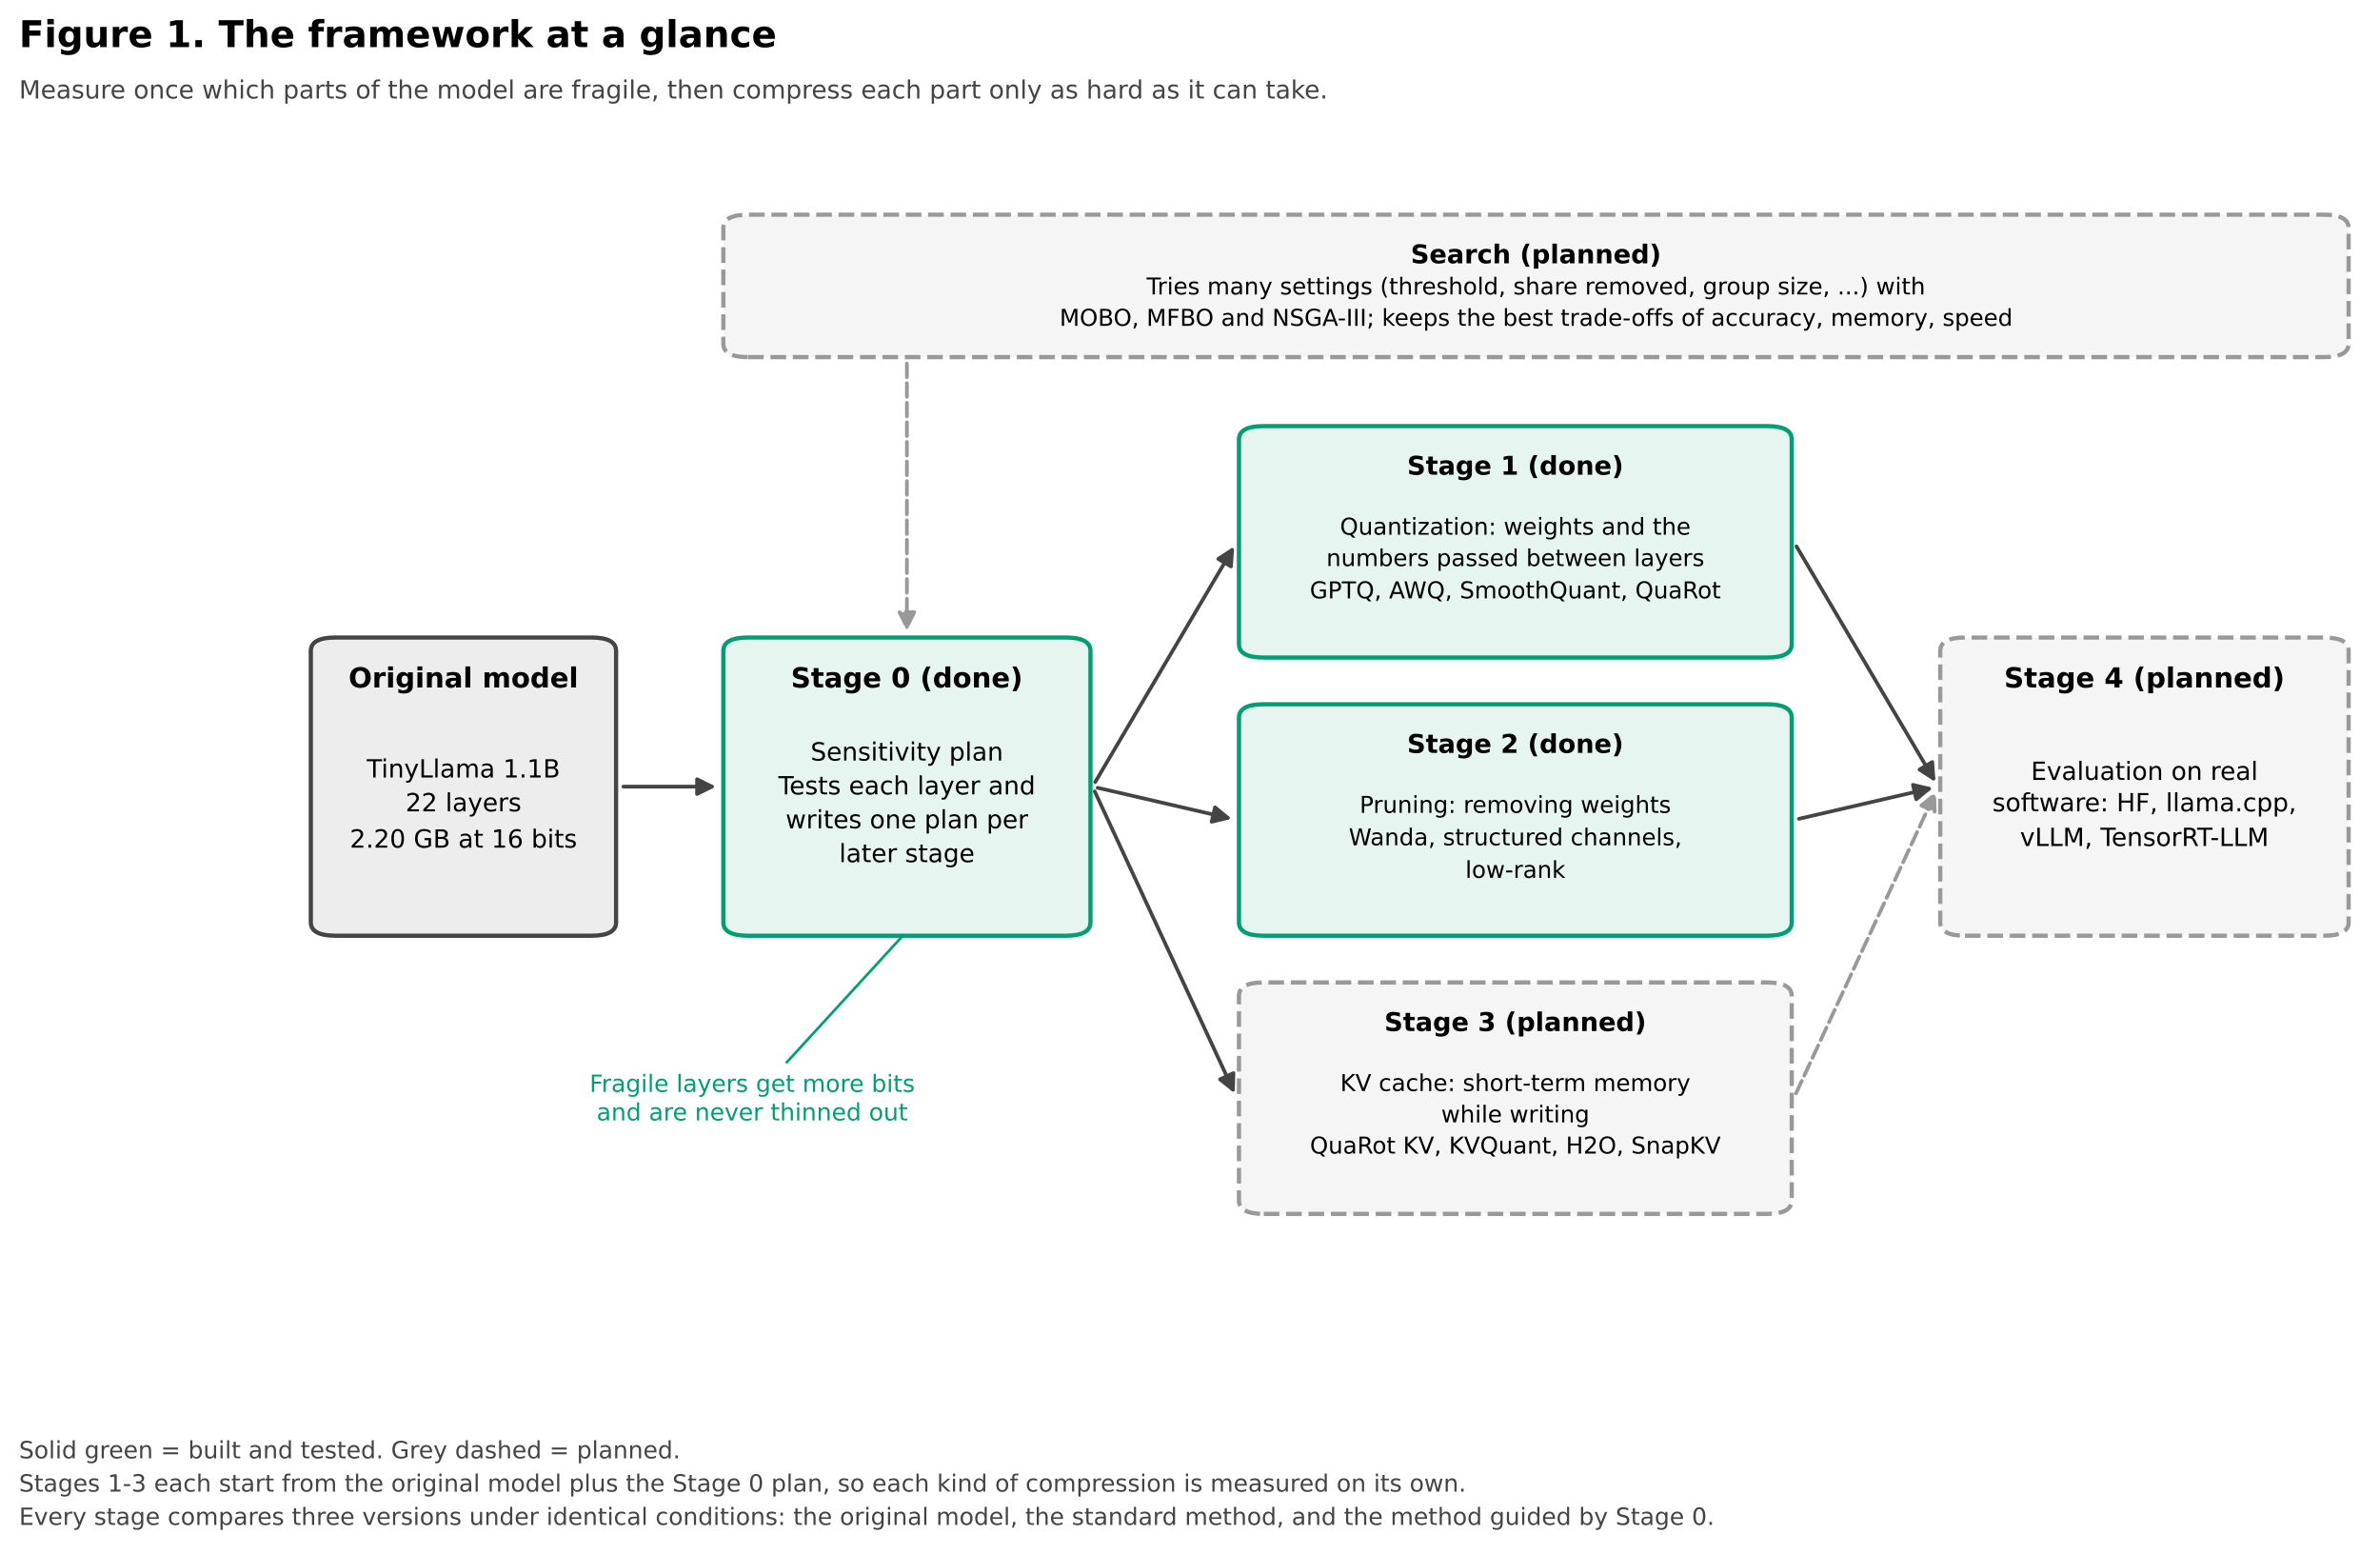
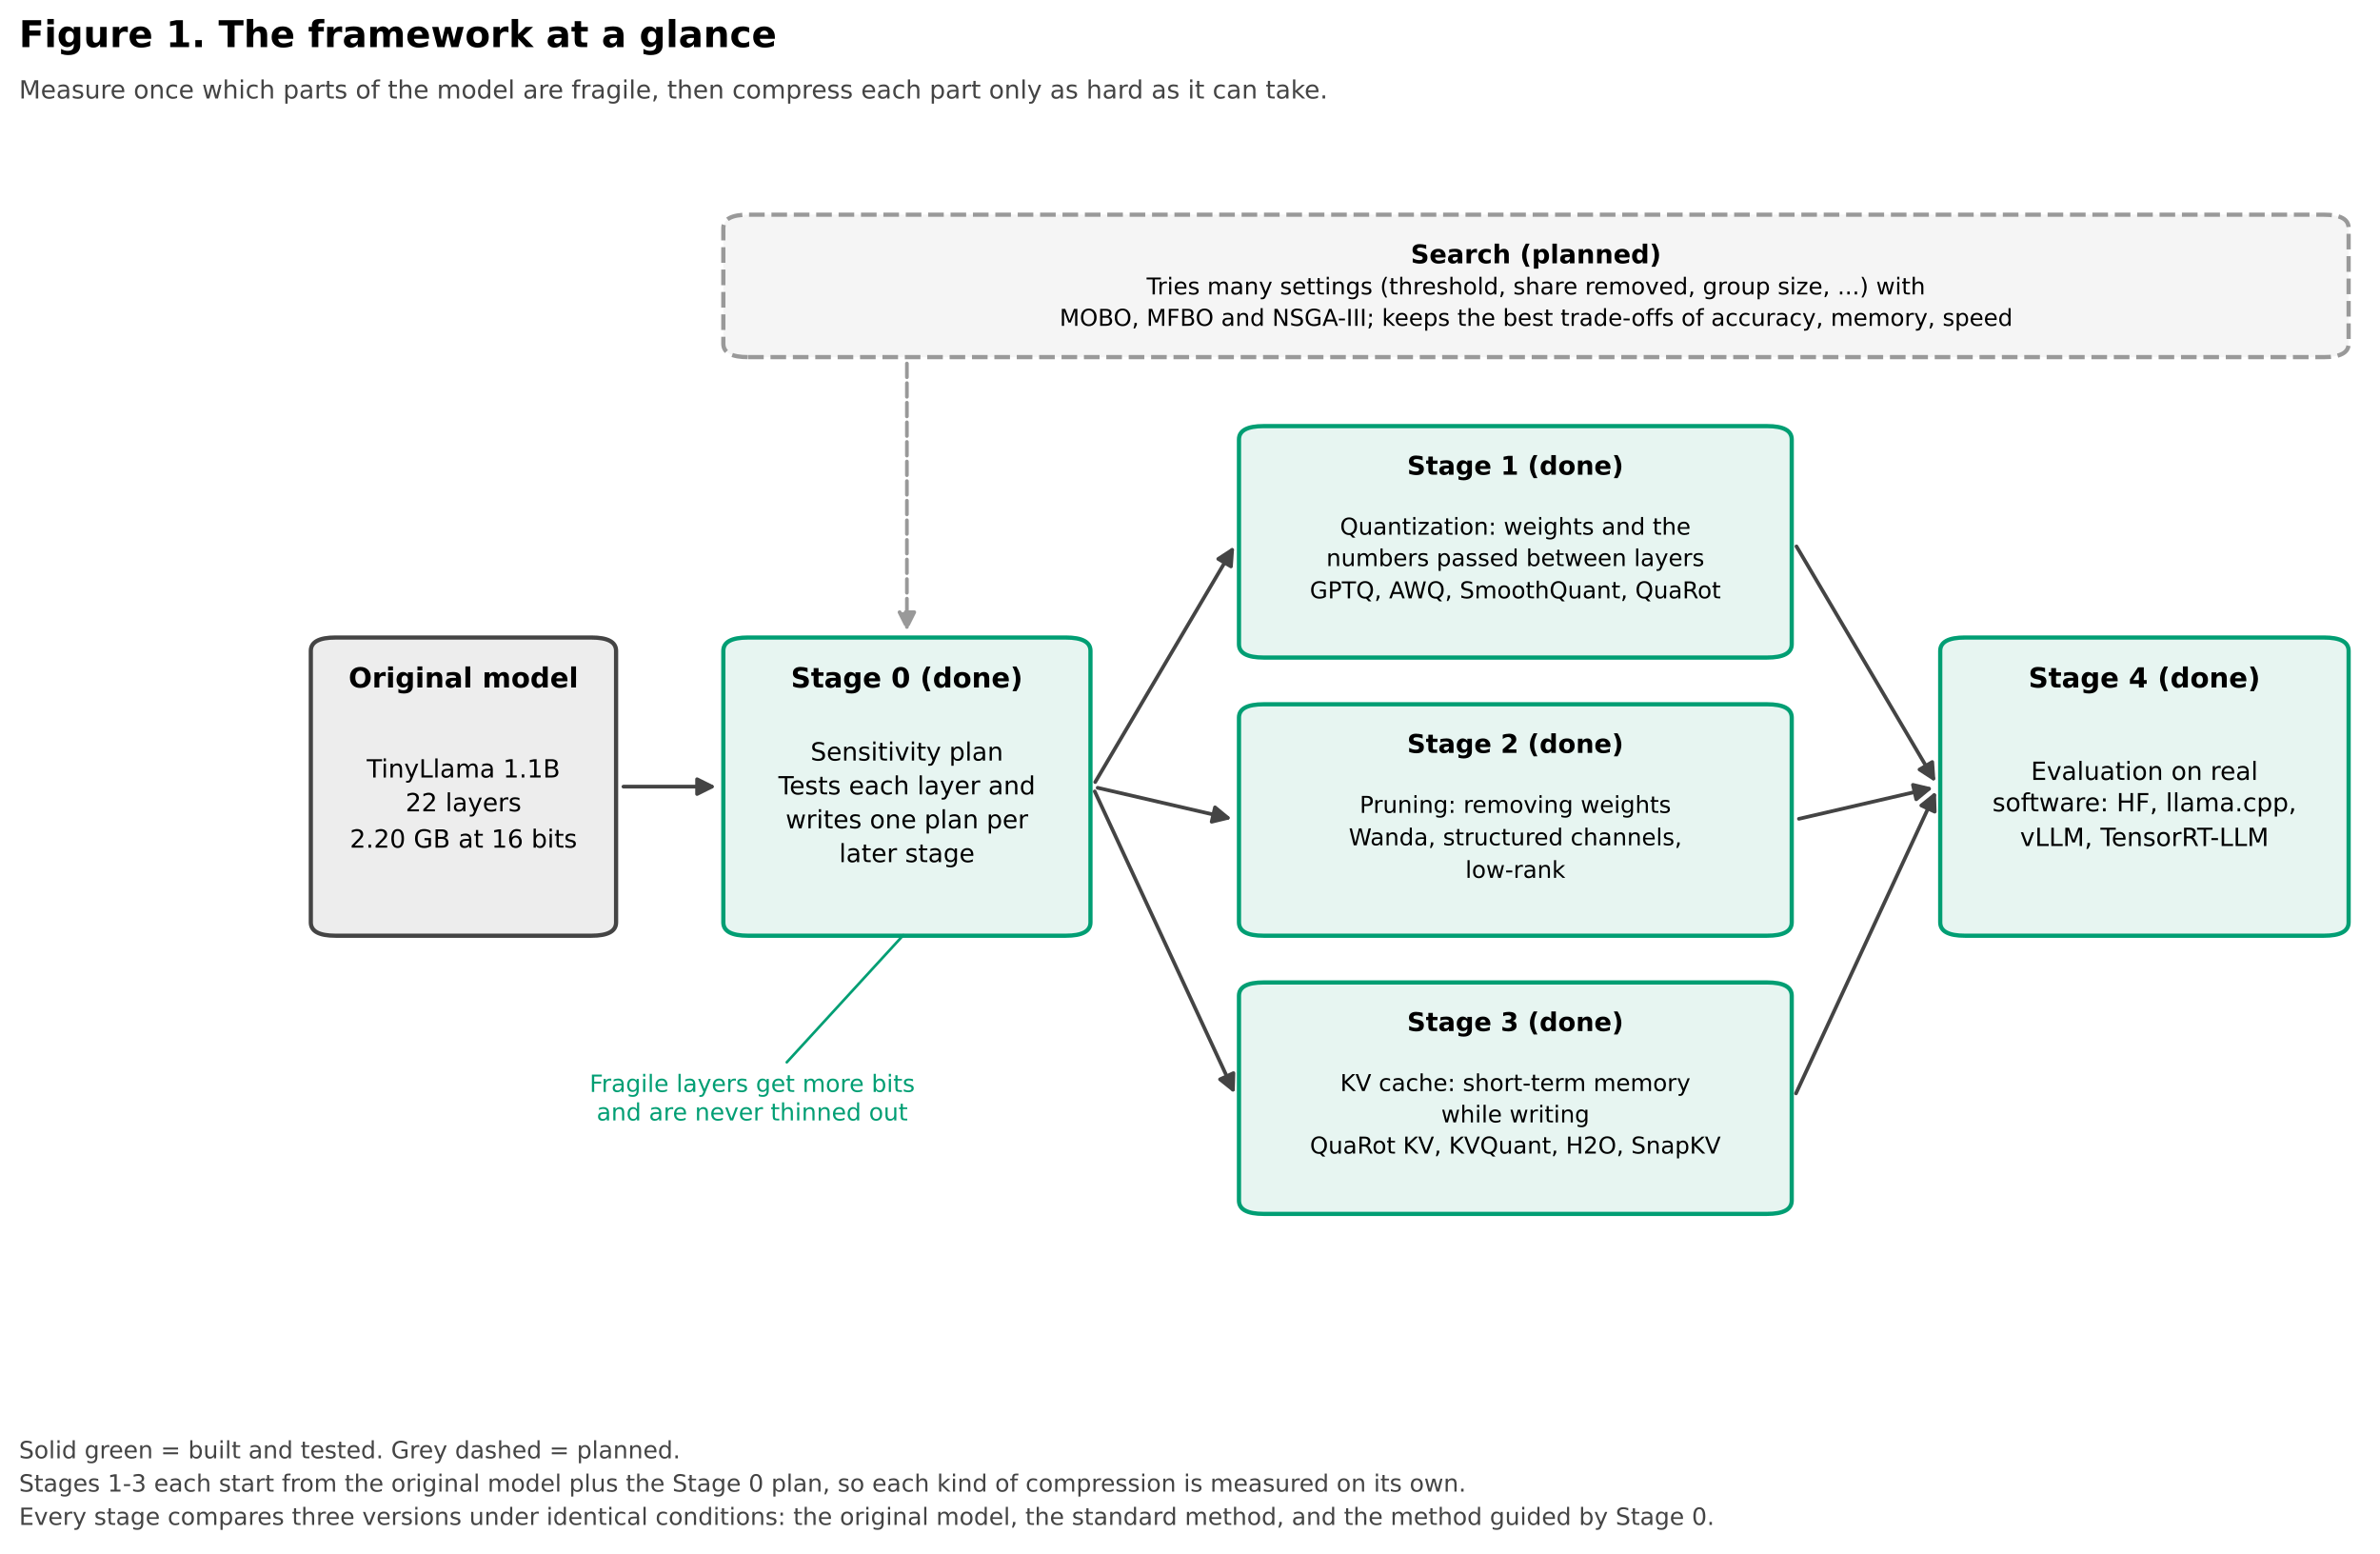
<svg xmlns="http://www.w3.org/2000/svg" width="901.44pt" height="588.456pt" viewBox="0 0 901.44 588.456" version="1.1">
  <defs>
    <style type="text/css">*{stroke-linejoin: round; stroke-linecap: butt}</style>
  </defs>
  <g id="figure_1">
    <g id="patch_1">
      <path d="M 0 588.456  L 901.44 588.456  L 901.44 0  L 0 0  z " style="fill: #ffffff" />
    </g>
    <g id="axes_1">
      <g id="patch_2">
-         <path d="M 127.102 354.333  L 223.97 354.333  Q 233.345 354.333 233.345 349.277  L 233.345 246.469  Q 233.345 241.413 223.97 241.413  L 127.102 241.413  Q 117.727 241.413 117.727 246.469  L 117.727 349.277  Q 117.727 354.333 127.102 354.333  z " clip-path="url(#p056c4ebf9e)" style="fill: #444444; fill-opacity: 0.094; stroke: #444444; stroke-width: 1.6; stroke-linejoin: miter" />
+         <path d="M 127.102 354.333  L 223.97 354.333  Q 233.345 354.333 233.345 349.277  L 233.345 246.469  Q 233.345 241.413 223.97 241.413  L 127.102 241.413  Q 117.727 241.413 117.727 246.469  L 117.727 349.277  Q 117.727 354.333 127.102 354.333  z " clip-path="url(#pfff897a092)" style="fill: #444444; fill-opacity: 0.094; stroke: #444444; stroke-width: 1.6; stroke-linejoin: miter" />
      </g>
      <g id="patch_3">
-         <path d="M 283.342 354.333  L 403.646 354.333  Q 413.021 354.333 413.021 349.277  L 413.021 246.469  Q 413.021 241.413 403.646 241.413  L 283.342 241.413  Q 273.967 241.413 273.967 246.469  L 273.967 349.277  Q 273.967 354.333 283.342 354.333  z " clip-path="url(#p056c4ebf9e)" style="fill: #009e73; fill-opacity: 0.094; stroke: #009e73; stroke-width: 1.6; stroke-linejoin: miter" />
+         <path d="M 283.342 354.333  L 403.646 354.333  Q 413.021 354.333 413.021 349.277  L 413.021 246.469  Q 413.021 241.413 403.646 241.413  L 283.342 241.413  Q 273.967 241.413 273.967 246.469  L 273.967 349.277  Q 273.967 354.333 283.342 354.333  z " clip-path="url(#pfff897a092)" style="fill: #009e73; fill-opacity: 0.094; stroke: #009e73; stroke-width: 1.6; stroke-linejoin: miter" />
      </g>
      <g id="patch_4">
-         <path d="M 236.124 297.873  Q 253.653 297.873 269.617 297.873  " clip-path="url(#p056c4ebf9e)" style="fill: none; stroke: #444444; stroke-width: 1.4; stroke-linecap: round" />
-         <path d="M 264.017 295.073  L 269.617 297.873  L 264.017 300.673  z " clip-path="url(#p056c4ebf9e)" style="fill: #444444; stroke: #444444; stroke-width: 1.4; stroke-linecap: round" />
+         <path d="M 236.124 297.873  Q 253.653 297.873 269.617 297.873  " clip-path="url(#pfff897a092)" style="fill: none; stroke: #444444; stroke-width: 1.4; stroke-linecap: round" />
+         <path d="M 264.017 295.073  L 269.617 297.873  L 264.017 300.673  z " clip-path="url(#pfff897a092)" style="fill: #444444; stroke: #444444; stroke-width: 1.4; stroke-linecap: round" />
      </g>
      <g id="patch_5">
-         <path d="M 478.642 248.997  L 669.254 248.997  Q 678.629 248.997 678.629 243.941  L 678.629 166.413  Q 678.629 161.357 669.254 161.357  L 478.642 161.357  Q 469.267 161.357 469.267 166.413  L 469.267 243.941  Q 469.267 248.997 478.642 248.997  z " clip-path="url(#p056c4ebf9e)" style="fill: #009e73; fill-opacity: 0.094; stroke: #009e73; stroke-width: 1.6; stroke-linejoin: miter" />
+         <path d="M 478.642 248.997  L 669.254 248.997  Q 678.629 248.997 678.629 243.941  L 678.629 166.413  Q 678.629 161.357 669.254 161.357  L 478.642 161.357  Q 469.267 161.357 469.267 166.413  L 469.267 243.941  Q 469.267 248.997 478.642 248.997  z " clip-path="url(#pfff897a092)" style="fill: #009e73; fill-opacity: 0.094; stroke: #009e73; stroke-width: 1.6; stroke-linejoin: miter" />
      </g>
      <g id="patch_6">
-         <path d="M 414.818 296.15  Q 441.144 251.525 466.674 208.249  " clip-path="url(#p056c4ebf9e)" style="fill: none; stroke: #444444; stroke-width: 1.4; stroke-linecap: round" />
-         <path d="M 461.417 211.65  L 466.674 208.249  L 466.24 214.495  z " clip-path="url(#p056c4ebf9e)" style="fill: #444444; stroke: #444444; stroke-width: 1.4; stroke-linecap: round" />
+         <path d="M 414.818 296.15  Q 441.144 251.525 466.674 208.249  " clip-path="url(#pfff897a092)" style="fill: none; stroke: #444444; stroke-width: 1.4; stroke-linecap: round" />
+         <path d="M 461.417 211.65  L 466.674 208.249  L 466.24 214.495  z " clip-path="url(#pfff897a092)" style="fill: #444444; stroke: #444444; stroke-width: 1.4; stroke-linecap: round" />
      </g>
      <g id="patch_7">
-         <path d="M 680.426 206.9  Q 706.752 251.524 732.282 294.8  " clip-path="url(#p056c4ebf9e)" style="fill: none; stroke: #444444; stroke-width: 1.4; stroke-linecap: round" />
-         <path d="M 731.848 288.554  L 732.282 294.8  L 727.025 291.4  z " clip-path="url(#p056c4ebf9e)" style="fill: #444444; stroke: #444444; stroke-width: 1.4; stroke-linecap: round" />
+         <path d="M 680.426 206.9  Q 706.752 251.524 732.282 294.8  " clip-path="url(#pfff897a092)" style="fill: none; stroke: #444444; stroke-width: 1.4; stroke-linecap: round" />
+         <path d="M 731.848 288.554  L 732.282 294.8  L 727.025 291.4  z " clip-path="url(#pfff897a092)" style="fill: #444444; stroke: #444444; stroke-width: 1.4; stroke-linecap: round" />
      </g>
      <g id="patch_8">
-         <path d="M 478.642 354.333  L 669.254 354.333  Q 678.629 354.333 678.629 349.277  L 678.629 271.749  Q 678.629 266.693 669.254 266.693  L 478.642 266.693  Q 469.267 266.693 469.267 271.749  L 469.267 349.277  Q 469.267 354.333 478.642 354.333  z " clip-path="url(#p056c4ebf9e)" style="fill: #009e73; fill-opacity: 0.094; stroke: #009e73; stroke-width: 1.6; stroke-linejoin: miter" />
+         <path d="M 478.642 354.333  L 669.254 354.333  Q 678.629 354.333 678.629 349.277  L 678.629 271.749  Q 678.629 266.693 669.254 266.693  L 478.642 266.693  Q 469.267 266.693 469.267 271.749  L 469.267 349.277  Q 469.267 354.333 478.642 354.333  z " clip-path="url(#pfff897a092)" style="fill: #009e73; fill-opacity: 0.094; stroke: #009e73; stroke-width: 1.6; stroke-linejoin: miter" />
      </g>
      <g id="patch_9">
-         <path d="M 415.748 298.322  Q 441.143 304.193 465.014 309.71  " clip-path="url(#p056c4ebf9e)" style="fill: none; stroke: #444444; stroke-width: 1.4; stroke-linecap: round" />
-         <path d="M 460.188 305.721  L 465.014 309.71  L 458.927 311.177  z " clip-path="url(#p056c4ebf9e)" style="fill: #444444; stroke: #444444; stroke-width: 1.4; stroke-linecap: round" />
+         <path d="M 415.748 298.322  Q 441.143 304.193 465.014 309.71  " clip-path="url(#pfff897a092)" style="fill: none; stroke: #444444; stroke-width: 1.4; stroke-linecap: round" />
+         <path d="M 460.188 305.721  L 465.014 309.71  L 458.927 311.177  z " clip-path="url(#pfff897a092)" style="fill: #444444; stroke: #444444; stroke-width: 1.4; stroke-linecap: round" />
      </g>
      <g id="patch_10">
-         <path d="M 681.356 310.063  Q 706.751 304.193 730.622 298.675  " clip-path="url(#p056c4ebf9e)" style="fill: none; stroke: #444444; stroke-width: 1.4; stroke-linecap: round" />
-         <path d="M 724.535 297.208  L 730.622 298.675  L 725.796 302.665  z " clip-path="url(#p056c4ebf9e)" style="fill: #444444; stroke: #444444; stroke-width: 1.4; stroke-linecap: round" />
+         <path d="M 681.356 310.063  Q 706.751 304.193 730.622 298.675  " clip-path="url(#pfff897a092)" style="fill: none; stroke: #444444; stroke-width: 1.4; stroke-linecap: round" />
+         <path d="M 724.535 297.208  L 730.622 298.675  L 725.796 302.665  z " clip-path="url(#pfff897a092)" style="fill: #444444; stroke: #444444; stroke-width: 1.4; stroke-linecap: round" />
      </g>
      <g id="patch_11">
-         <path d="M 478.642 459.669  L 669.254 459.669  Q 678.629 459.669 678.629 454.613  L 678.629 377.085  Q 678.629 372.029 669.254 372.029  L 478.642 372.029  Q 469.267 372.029 469.267 377.085  L 469.267 454.613  Q 469.267 459.669 478.642 459.669  z " clip-path="url(#p056c4ebf9e)" style="fill: #999999; fill-opacity: 0.094; stroke-dasharray: 5.92,2.56; stroke-dashoffset: 0; stroke: #999999; stroke-width: 1.6; stroke-linejoin: miter" />
+         <path d="M 478.642 459.669  L 669.254 459.669  Q 678.629 459.669 678.629 454.613  L 678.629 377.085  Q 678.629 372.029 669.254 372.029  L 478.642 372.029  Q 469.267 372.029 469.267 377.085  L 469.267 454.613  Q 469.267 459.669 478.642 459.669  z " clip-path="url(#pfff897a092)" style="fill: #009e73; fill-opacity: 0.094; stroke: #009e73; stroke-width: 1.6; stroke-linejoin: miter" />
      </g>
      <g id="patch_12">
-         <path d="M 414.641 299.684  Q 441.144 356.861 466.988 412.617  " clip-path="url(#p056c4ebf9e)" style="fill: none; stroke: #444444; stroke-width: 1.4; stroke-linecap: round" />
-         <path d="M 467.173 406.359  L 466.988 412.617  L 462.093 408.714  z " clip-path="url(#p056c4ebf9e)" style="fill: #444444; stroke: #444444; stroke-width: 1.4; stroke-linecap: round" />
+         <path d="M 414.641 299.684  Q 441.144 356.861 466.988 412.617  " clip-path="url(#pfff897a092)" style="fill: none; stroke: #444444; stroke-width: 1.4; stroke-linecap: round" />
+         <path d="M 467.173 406.359  L 466.988 412.617  L 462.093 408.714  z " clip-path="url(#pfff897a092)" style="fill: #444444; stroke: #444444; stroke-width: 1.4; stroke-linecap: round" />
      </g>
      <g id="patch_13">
-         <path d="M 680.249 414.038  Q 706.752 356.861 732.596 301.104  " clip-path="url(#p056c4ebf9e)" style="fill: none; stroke-dasharray: 5.18,2.24; stroke-dashoffset: 0; stroke: #999999; stroke-width: 1.4; stroke-linecap: round" />
-         <path d="M 727.701 305.008  L 732.596 301.104  L 732.781 307.363  z " clip-path="url(#p056c4ebf9e)" style="fill: #999999; stroke-dasharray: 5.18,2.24; stroke-dashoffset: 0; stroke: #999999; stroke-width: 1.4; stroke-linecap: round" />
+         <path d="M 680.249 414.038  Q 706.752 356.861 732.596 301.104  " clip-path="url(#pfff897a092)" style="fill: none; stroke: #444444; stroke-width: 1.4; stroke-linecap: round" />
+         <path d="M 727.701 305.008  L 732.596 301.104  L 732.781 307.363  z " clip-path="url(#pfff897a092)" style="fill: #444444; stroke: #444444; stroke-width: 1.4; stroke-linecap: round" />
      </g>
      <g id="patch_14">
-         <path d="M 744.25 354.333  L 880.178 354.333  Q 889.553 354.333 889.553 349.277  L 889.553 246.469  Q 889.553 241.413 880.178 241.413  L 744.25 241.413  Q 734.875 241.413 734.875 246.469  L 734.875 349.277  Q 734.875 354.333 744.25 354.333  z " clip-path="url(#p056c4ebf9e)" style="fill: #999999; fill-opacity: 0.094; stroke-dasharray: 5.92,2.56; stroke-dashoffset: 0; stroke: #999999; stroke-width: 1.6; stroke-linejoin: miter" />
+         <path d="M 744.25 354.333  L 880.178 354.333  Q 889.553 354.333 889.553 349.277  L 889.553 246.469  Q 889.553 241.413 880.178 241.413  L 744.25 241.413  Q 734.875 241.413 734.875 246.469  L 734.875 349.277  Q 734.875 354.333 744.25 354.333  z " clip-path="url(#pfff897a092)" style="fill: #009e73; fill-opacity: 0.094; stroke: #009e73; stroke-width: 1.6; stroke-linejoin: miter" />
      </g>
      <g id="patch_15">
-         <path d="M 283.342 135.234  L 880.178 135.234  Q 889.553 135.234 889.553 130.178  L 889.553 86.358  Q 889.553 81.302 880.178 81.302  L 283.342 81.302  Q 273.967 81.302 273.967 86.358  L 273.967 130.178  Q 273.967 135.234 283.342 135.234  z " clip-path="url(#p056c4ebf9e)" style="fill: #999999; fill-opacity: 0.094; stroke-dasharray: 5.92,2.56; stroke-dashoffset: 0; stroke: #999999; stroke-width: 1.6; stroke-linejoin: miter" />
+         <path d="M 283.342 135.234  L 880.178 135.234  Q 889.553 135.234 889.553 130.178  L 889.553 86.358  Q 889.553 81.302 880.178 81.302  L 283.342 81.302  Q 273.967 81.302 273.967 86.358  L 273.967 130.178  Q 273.967 135.234 283.342 135.234  z " clip-path="url(#pfff897a092)" style="fill: #999999; fill-opacity: 0.094; stroke-dasharray: 5.92,2.56; stroke-dashoffset: 0; stroke: #999999; stroke-width: 1.6; stroke-linejoin: miter" />
      </g>
      <g id="patch_16">
-         <path d="M 343.494 137.658  Q 343.494 188.323 343.494 237.423  " clip-path="url(#p056c4ebf9e)" style="fill: none; stroke-dasharray: 5.18,2.24; stroke-dashoffset: 0; stroke: #999999; stroke-width: 1.4; stroke-linecap: round" />
-         <path d="M 346.294 231.823  L 343.494 237.423  L 340.694 231.823  z " clip-path="url(#p056c4ebf9e)" style="fill: #999999; stroke-dasharray: 5.18,2.24; stroke-dashoffset: 0; stroke: #999999; stroke-width: 1.4; stroke-linecap: round" />
+         <path d="M 343.494 137.658  Q 343.494 188.323 343.494 237.423  " clip-path="url(#pfff897a092)" style="fill: none; stroke-dasharray: 5.18,2.24; stroke-dashoffset: 0; stroke: #999999; stroke-width: 1.4; stroke-linecap: round" />
+         <path d="M 346.294 231.823  L 343.494 237.423  L 340.694 231.823  z " clip-path="url(#pfff897a092)" style="fill: #999999; stroke-dasharray: 5.18,2.24; stroke-dashoffset: 0; stroke: #999999; stroke-width: 1.4; stroke-linecap: round" />
      </g>
      <g id="text_1">
        <text style="font-weight: 700; font-size: 10.5px; font-family: 'DejaVu Sans'; text-anchor: middle" x="175.536" y="260.346" transform="rotate(-0 175.536 260.3458)">Original model</text>
      </g>
      <g id="text_2">
        <text style="font-size: 9.5px; font-family: 'DejaVu Sans'" transform="translate(138.9024 294.4106)">TinyLlama 1.1B</text>
        <text style="font-size: 9.5px; font-family: 'DejaVu Sans'" transform="translate(153.5903 307.2355)">22 layers</text>
        <text style="font-size: 9.5px; font-family: 'DejaVu Sans'" transform="translate(132.4928 320.9809)">2.20 GB at 16 bits</text>
      </g>
      <g id="text_3">
        <text style="font-weight: 700; font-size: 10.5px; font-family: 'DejaVu Sans'; text-anchor: middle" x="343.494" y="260.346" transform="rotate(-0 343.494 260.3458)">Stage 0  (done)</text>
      </g>
      <g id="text_4">
        <text style="font-size: 9.5px; font-family: 'DejaVu Sans'" transform="translate(306.9992 287.998)">Sensitivity plan</text>
        <text style="font-size: 9.5px; font-family: 'DejaVu Sans'" transform="translate(294.8273 300.8231)">Tests each layer and</text>
        <text style="font-size: 9.5px; font-family: 'DejaVu Sans'" transform="translate(297.5622 313.6481)">writes one plan per</text>
        <text style="font-size: 9.5px; font-family: 'DejaVu Sans'" transform="translate(317.8306 326.4731)">later stage</text>
      </g>
      <g id="text_5">
        <text style="font-weight: 700; font-size: 9.8px; font-family: 'DejaVu Sans'; text-anchor: middle" x="573.948" y="179.759" transform="rotate(-0 573.948 179.7586)">Stage 1  (done)</text>
      </g>
      <g id="text_6">
        <text style="font-size: 8.8px; font-family: 'DejaVu Sans'" transform="translate(507.5266 202.4667)">Quantization: weights and the</text>
        <text style="font-size: 8.8px; font-family: 'DejaVu Sans'" transform="translate(502.3552 214.3467)">numbers passed between layers</text>
        <text style="font-size: 8.8px; font-family: 'DejaVu Sans'" transform="translate(496.0962 226.5746)">GPTQ, AWQ, SmoothQuant, QuaRot</text>
      </g>
      <g id="text_7">
        <text style="font-weight: 700; font-size: 9.8px; font-family: 'DejaVu Sans'; text-anchor: middle" x="573.948" y="285.095" transform="rotate(-0 573.948 285.0946)">Stage 2  (done)</text>
      </g>
      <g id="text_8">
        <text style="font-size: 8.8px; font-family: 'DejaVu Sans'" transform="translate(514.9701 307.8027)">Pruning: removing weights</text>
        <text style="font-size: 8.8px; font-family: 'DejaVu Sans'" transform="translate(510.8479 320.0863)">Wanda, structured channels,</text>
        <text style="font-size: 8.8px; font-family: 'DejaVu Sans'" transform="translate(555.006 332.4152)">low-rank</text>
      </g>
      <g id="text_9">
-         <text style="font-weight: 700; font-size: 9.8px; font-family: 'DejaVu Sans'; text-anchor: middle" x="573.948" y="390.431" transform="rotate(-0 573.948 390.4306)">Stage 3  (planned)</text>
+         <text style="font-weight: 700; font-size: 9.8px; font-family: 'DejaVu Sans'; text-anchor: middle" x="573.948" y="390.431" transform="rotate(-0 573.948 390.4306)">Stage 3  (done)</text>
      </g>
      <g id="text_10">
        <text style="font-size: 8.8px; font-family: 'DejaVu Sans'" transform="translate(507.6159 413.1387)">KV cache: short-term memory</text>
        <text style="font-size: 8.8px; font-family: 'DejaVu Sans'" transform="translate(545.8519 425.0187)">while writing</text>
        <text style="font-size: 8.8px; font-family: 'DejaVu Sans'" transform="translate(496.1422 436.821)">QuaRot KV, KVQuant, H2O, SnapKV</text>
      </g>
      <g id="text_11">
-         <text style="font-weight: 700; font-size: 10.5px; font-family: 'DejaVu Sans'; text-anchor: middle" x="812.214" y="260.346" transform="rotate(-0 812.214 260.3458)">Stage 4  (planned)</text>
+         <text style="font-weight: 700; font-size: 10.5px; font-family: 'DejaVu Sans'; text-anchor: middle" x="812.214" y="260.346" transform="rotate(-0 812.214 260.3458)">Stage 4  (done)</text>
      </g>
      <g id="text_12">
        <text style="font-size: 9.5px; font-family: 'DejaVu Sans'" transform="translate(769.2139 295.3309)">Evaluation on real</text>
        <text style="font-size: 9.5px; font-family: 'DejaVu Sans'" transform="translate(754.6329 307.2355)">software: HF, llama.cpp,</text>
        <text style="font-size: 9.5px; font-family: 'DejaVu Sans'" transform="translate(765.1051 320.35)">vLLM, TensorRT-LLM</text>
      </g>
      <g id="text_13">
        <text style="font-weight: 700; font-size: 9.8px; font-family: 'DejaVu Sans'; text-anchor: middle" x="581.76" y="99.703" transform="rotate(-0 581.76 99.70324)">Search  (planned)</text>
      </g>
      <g id="text_14">
        <text style="font-size: 8.8px; font-family: 'DejaVu Sans'" transform="translate(434.2947 111.4976)">Tries many settings (threshold, share removed, group size, ...) with</text>
        <text style="font-size: 8.8px; font-family: 'DejaVu Sans'" transform="translate(401.3188 123.3776)">MOBO, MFBO and NSGA-III; keeps the best trade-offs of accuracy, memory, speed</text>
      </g>
      <g id="patch_17">
        <path d="M 297.998 402.258  Q 320.07 378.19 342.142 354.122  " style="fill: none; stroke: #009e73; stroke-linecap: round" />
      </g>
      <g id="text_15">
        <text style="font-size: 9px; font-family: 'DejaVu Sans'; fill: #009e73" transform="translate(223.2934 413.4734)">Fragile layers get more bits</text>
        <text style="font-size: 9px; font-family: 'DejaVu Sans'; fill: #009e73" transform="translate(225.9716 424.2758)">and are never thinned out</text>
      </g>
    </g>
    <g id="text_16">
      <text style="font-weight: 700; font-size: 14px; font-family: 'DejaVu Sans'; text-anchor: start" x="7.2" y="17.838" transform="rotate(-0 7.2 17.83781)">Figure 1. The framework at a glance</text>
    </g>
    <g id="text_17">
      <text style="font-size: 9.5px; font-family: 'DejaVu Sans'; text-anchor: start; fill: #444444" x="7.2" y="37.296" transform="rotate(-0 7.2 37.296)">Measure once which parts of the model are fragile, then compress each part only as hard as it can take.</text>
    </g>
    <g id="text_18">
      <text style="font-size: 9px; font-family: 'DejaVu Sans'; fill: #444444" transform="translate(7.2 552.2394)">Solid green = built and tested.  Grey dashed = planned.</text>
      <text style="font-size: 9px; font-family: 'DejaVu Sans'; fill: #444444" transform="translate(7.2 564.8394)">Stages 1-3 each start from the original model plus the Stage 0 plan, so each kind of compression is measured on its own.</text>
      <text style="font-size: 9px; font-family: 'DejaVu Sans'; fill: #444444" transform="translate(7.2 577.4394)">Every stage compares three versions under identical conditions: the original model, the standard method, and the method guided by Stage 0.</text>
    </g>
  </g>
  <defs>
-     <clipPath id="p056c4ebf9e">
+     <clipPath id="pfff897a092">
      <rect x="113.04" y="61.92" width="781.2" height="421.344" />
    </clipPath>
  </defs>
</svg>
